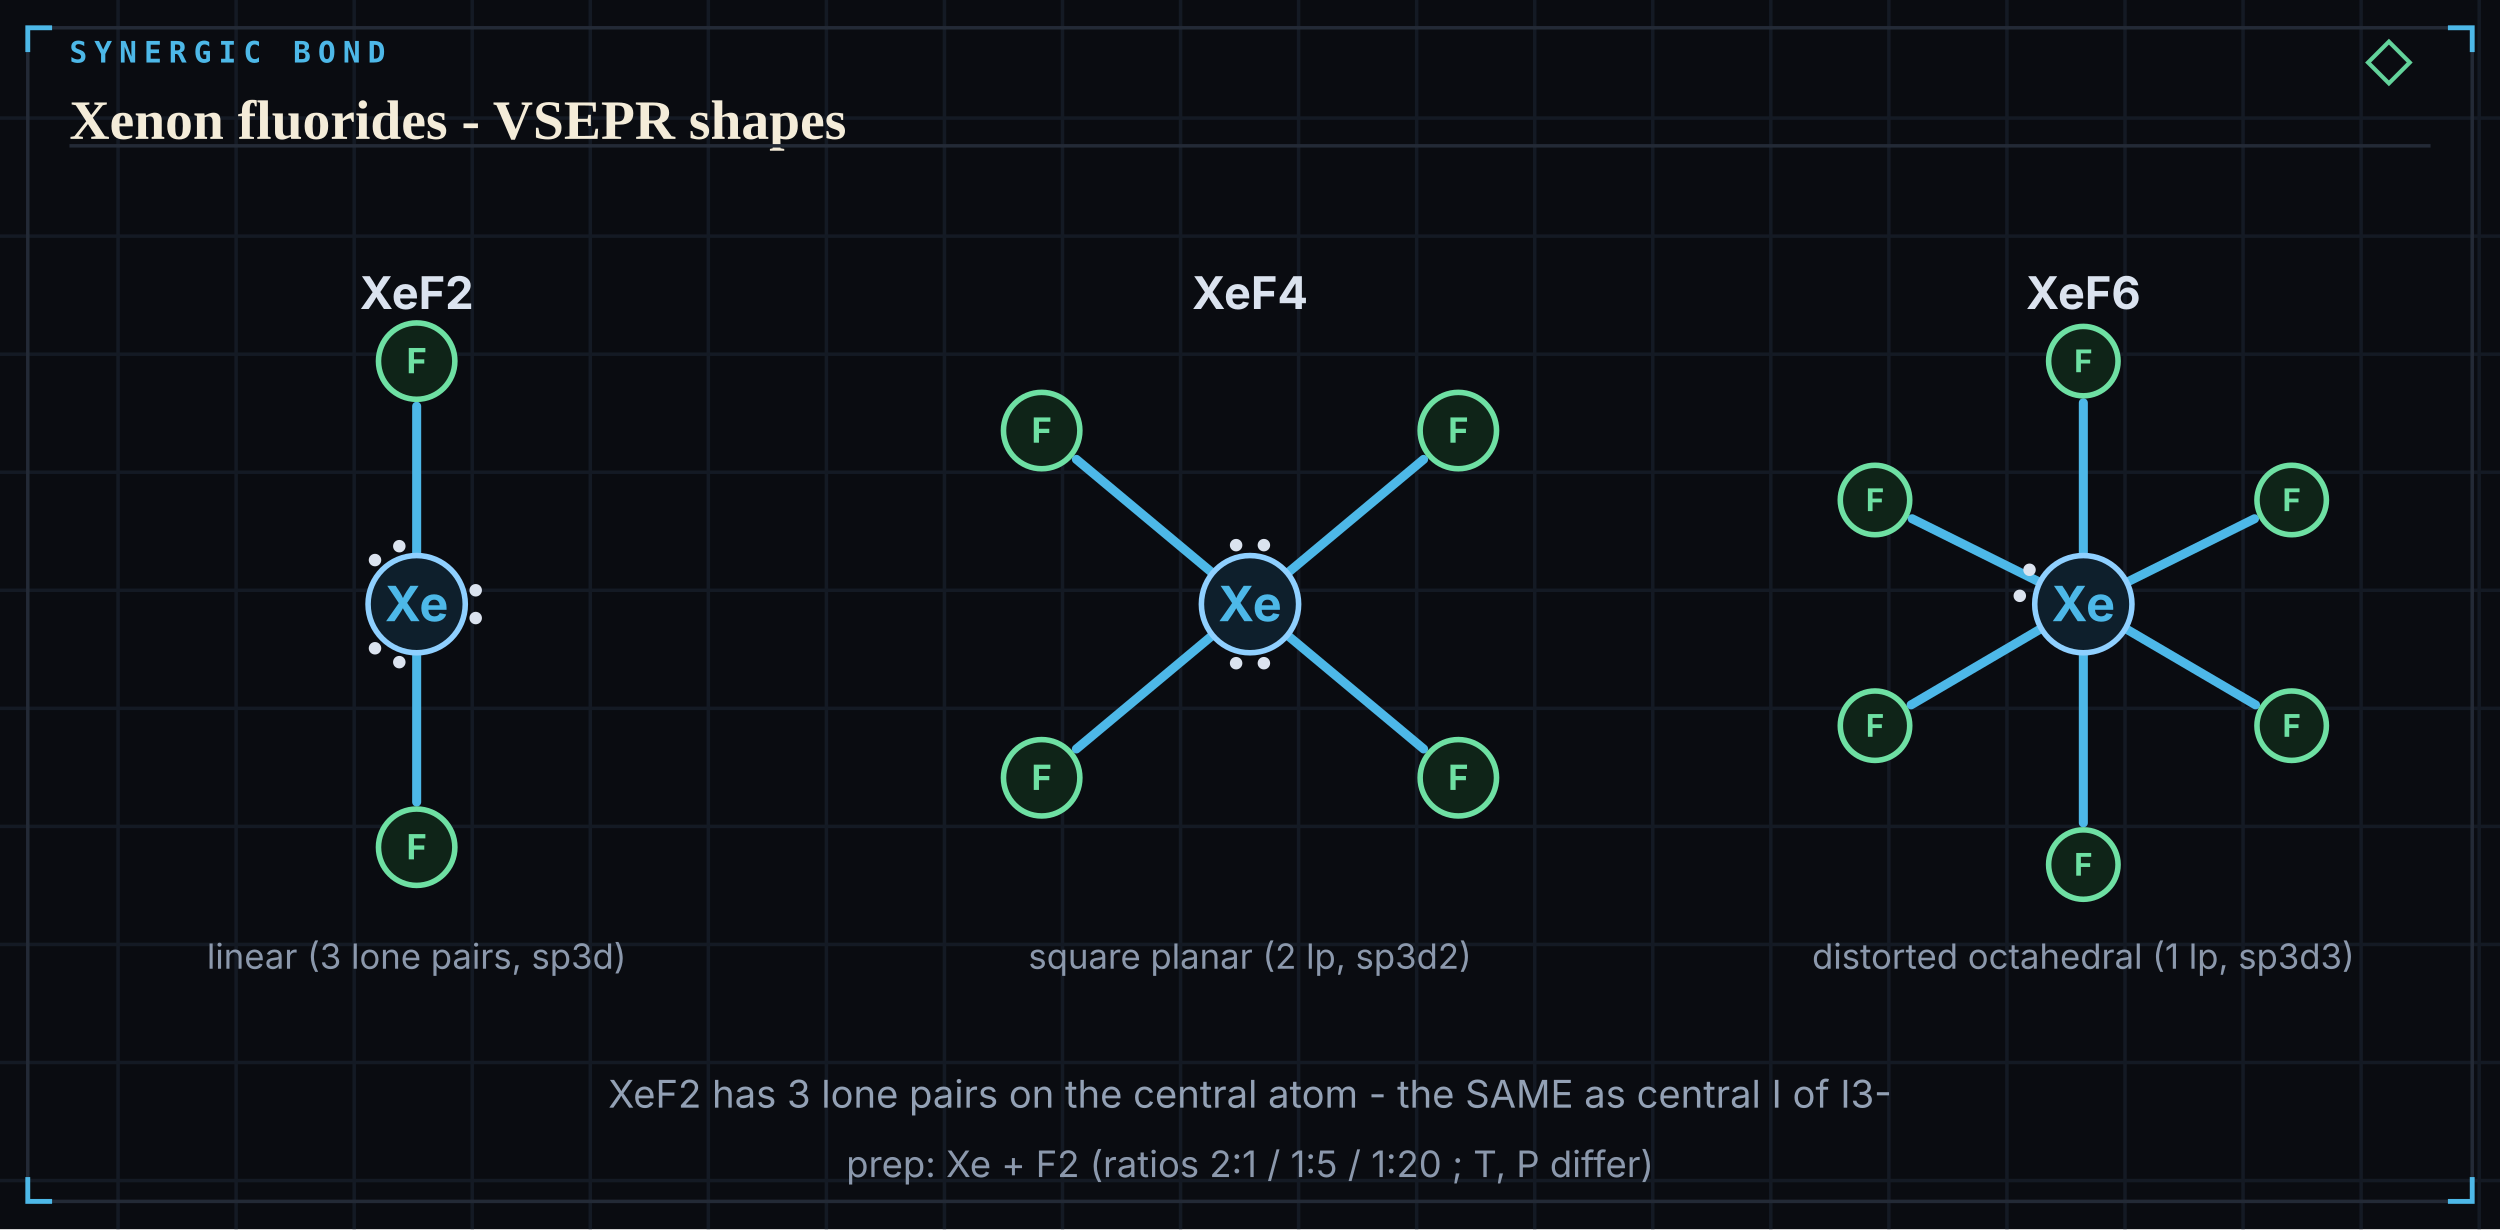
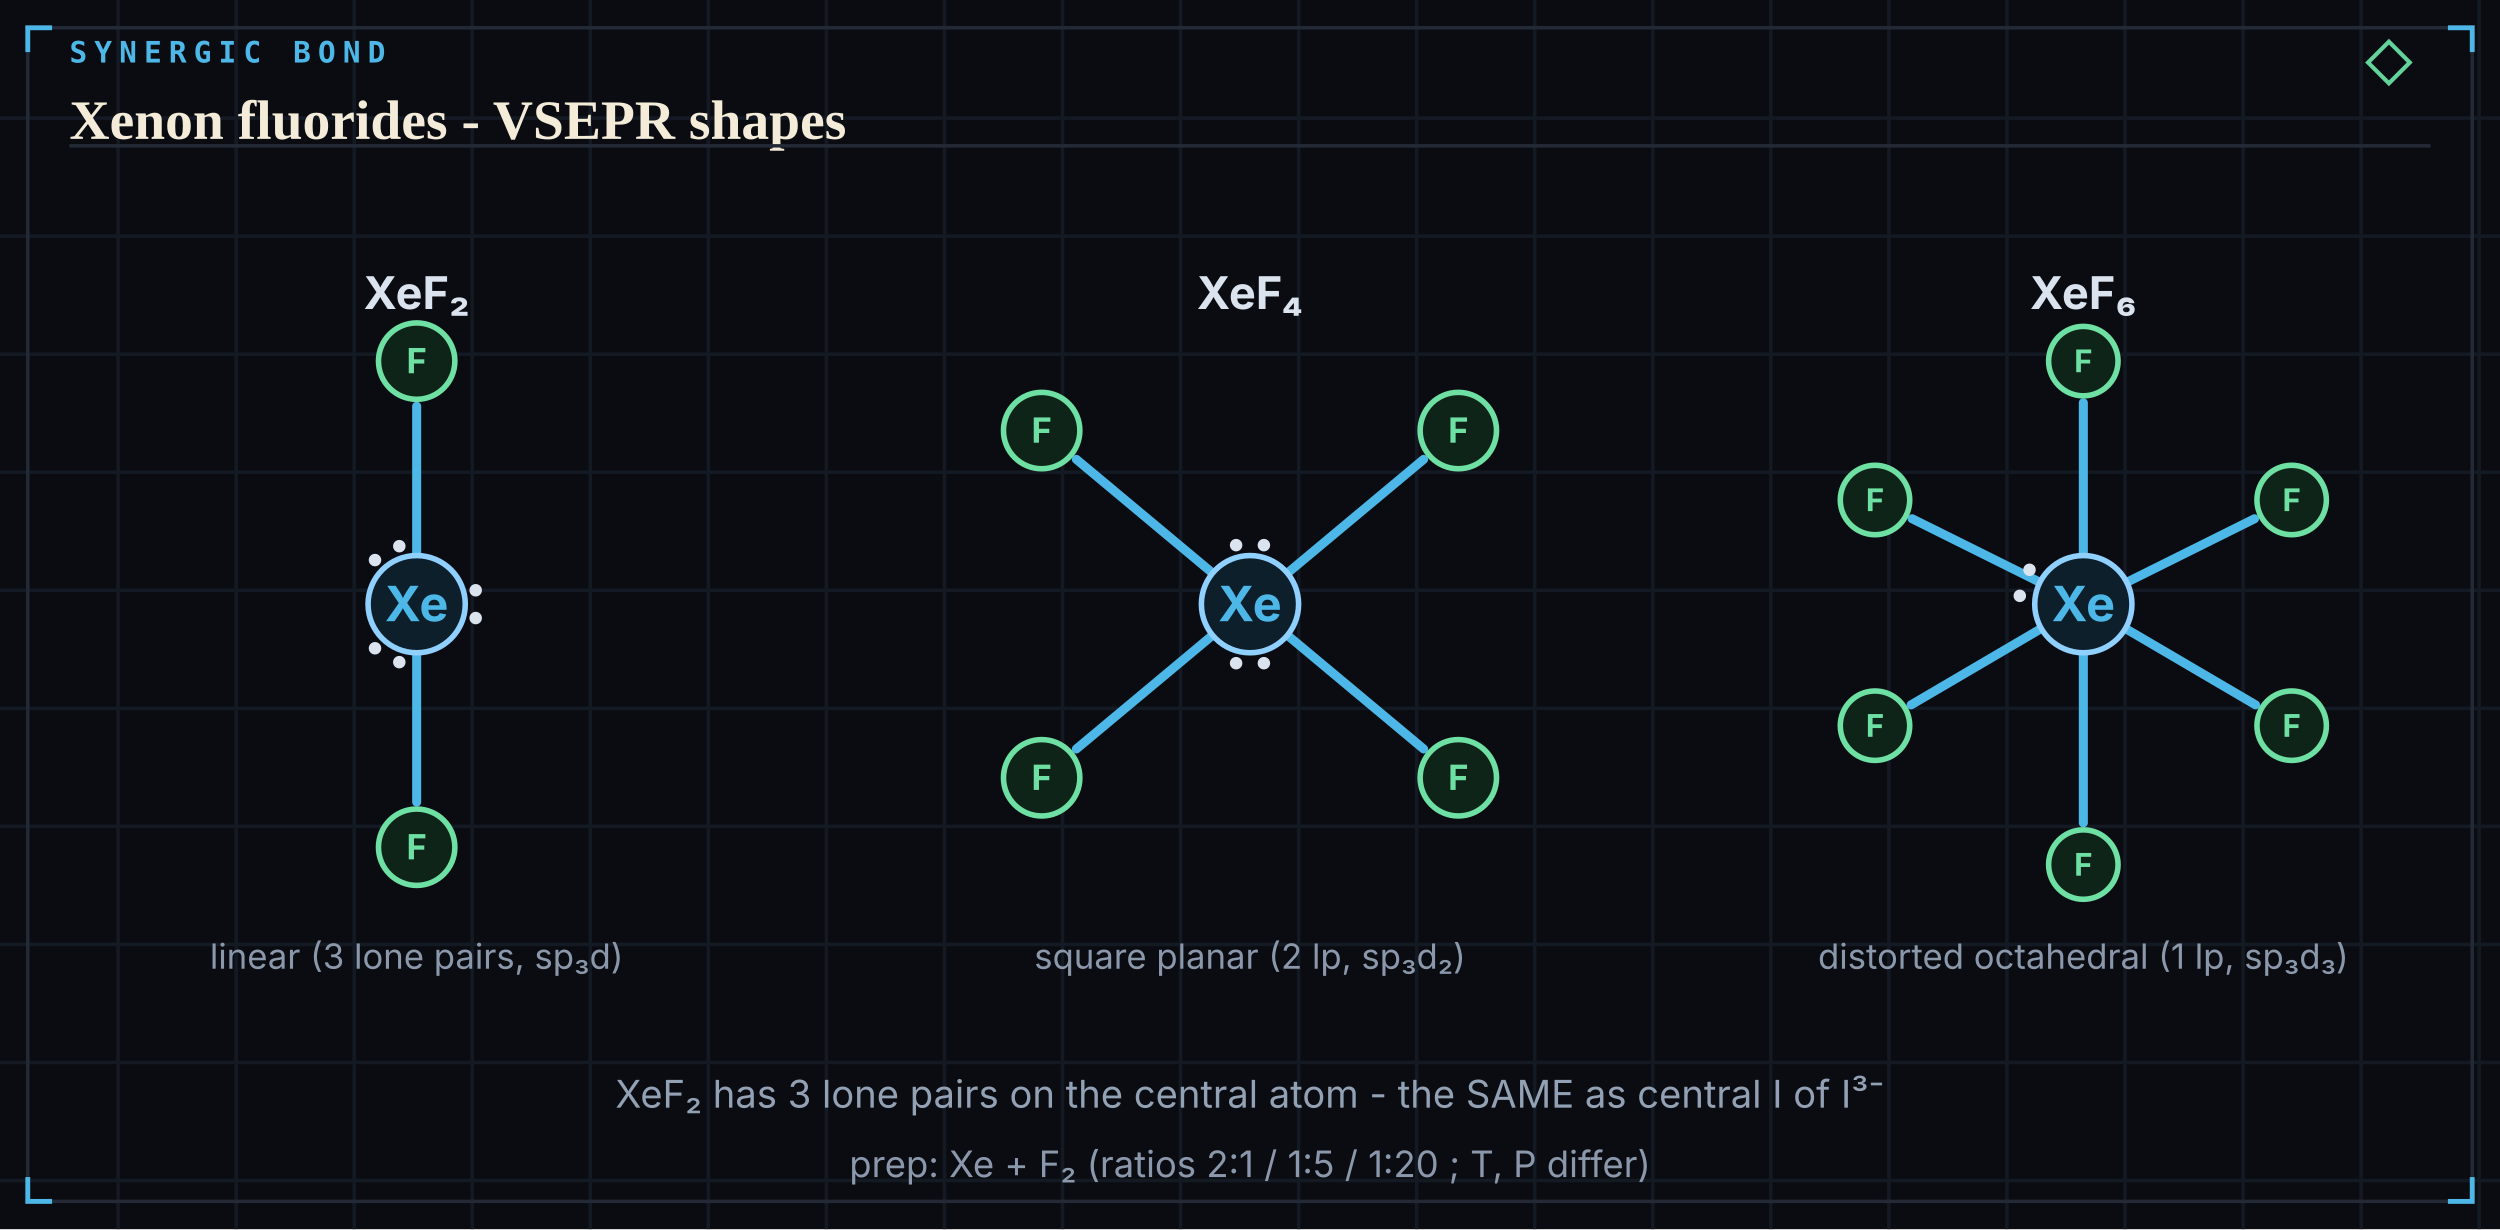
<svg xmlns="http://www.w3.org/2000/svg" width="720" height="354" viewBox="0 0 720 354" font-family="'Inter','Helvetica Neue',Arial,'DejaVu Sans',sans-serif">
  <rect width="720" height="354" fill="#0a0c11" />
  <g stroke="#141a24" stroke-width="1">
    <line x1="34" y1="0" x2="34" y2="354" />
    <line x1="68" y1="0" x2="68" y2="354" />
    <line x1="102" y1="0" x2="102" y2="354" />
    <line x1="136" y1="0" x2="136" y2="354" />
    <line x1="170" y1="0" x2="170" y2="354" />
    <line x1="204" y1="0" x2="204" y2="354" />
    <line x1="238" y1="0" x2="238" y2="354" />
    <line x1="272" y1="0" x2="272" y2="354" />
    <line x1="306" y1="0" x2="306" y2="354" />
    <line x1="340" y1="0" x2="340" y2="354" />
    <line x1="374" y1="0" x2="374" y2="354" />
    <line x1="408" y1="0" x2="408" y2="354" />
    <line x1="442" y1="0" x2="442" y2="354" />
    <line x1="476" y1="0" x2="476" y2="354" />
    <line x1="510" y1="0" x2="510" y2="354" />
    <line x1="544" y1="0" x2="544" y2="354" />
    <line x1="578" y1="0" x2="578" y2="354" />
    <line x1="612" y1="0" x2="612" y2="354" />
    <line x1="646" y1="0" x2="646" y2="354" />
    <line x1="680" y1="0" x2="680" y2="354" />
    <line x1="714" y1="0" x2="714" y2="354" />
    <line x1="0" y1="34" x2="720" y2="34" />
    <line x1="0" y1="68" x2="720" y2="68" />
    <line x1="0" y1="102" x2="720" y2="102" />
    <line x1="0" y1="136" x2="720" y2="136" />
    <line x1="0" y1="170" x2="720" y2="170" />
    <line x1="0" y1="204" x2="720" y2="204" />
    <line x1="0" y1="238" x2="720" y2="238" />
    <line x1="0" y1="272" x2="720" y2="272" />
    <line x1="0" y1="306" x2="720" y2="306" />
    <line x1="0" y1="340" x2="720" y2="340" />
  </g>
  <rect x="8" y="8" width="704" height="338" fill="none" stroke="#232a36" stroke-width="1" />
  <path d="M 8 15 L 8 8 L 15 8" stroke="#4db8e8" stroke-width="1.4" fill="none" />
  <path d="M 712 15 L 712 8 L 705 8" stroke="#4db8e8" stroke-width="1.4" fill="none" />
  <path d="M 8 339 L 8 346 L 15 346" stroke="#4db8e8" stroke-width="1.4" fill="none" />
  <path d="M 712 339 L 712 346 L 705 346" stroke="#4db8e8" stroke-width="1.4" fill="none" />
  <text x="20" y="18" font-size="8.5" font-weight="bold" fill="#4db8e8" text-anchor="start" font-family="'SF Mono','DejaVu Sans Mono',ui-monospace,Menlo,monospace" letter-spacing="0.24em">SYNERGIC BOND</text>
  <path d="M 688 12 l 6 6 l -6 6 l -6 -6 z" fill="none" stroke="#63d39b" stroke-width="1.2" />
  <text x="20" y="40" font-size="16" font-weight="bold" fill="#f4ecd9" text-anchor="start" font-family="'Georgia','Times New Roman',serif">Xenon fluorides  -  VSEPR shapes</text>
  <line x1="20" y1="42" x2="700" y2="42" stroke="#232a36" stroke-width="1" />
  <g transform="translate(0,34)">
-     <text x="120.0" y="55.0" font-size="13" font-weight="bold" fill="#dbe3ef" text-anchor="middle">XeF2</text>
+     <text x="120.0" y="55.0" font-size="13" font-weight="bold" fill="#dbe3ef" text-anchor="middle">XeF₂</text>
    <line x1="120.0" y1="127.0" x2="120.0" y2="83.0" stroke="#4db8e8" stroke-width="2.6" stroke-linecap="round" />
    <line x1="120.0" y1="153.0" x2="120.0" y2="197.0" stroke="#4db8e8" stroke-width="2.6" stroke-linecap="round" />
    <circle cx="120.0" cy="70.0" r="11" fill="#0f2418" stroke="#6ee0a3" stroke-width="1.6" />
    <text x="120.0" y="73.5" font-size="10" font-weight="bold" fill="#6ee0a3" text-anchor="middle">F</text>
    <circle cx="120.0" cy="210.0" r="11" fill="#0f2418" stroke="#6ee0a3" stroke-width="1.6" />
    <text x="120.0" y="213.5" font-size="10" font-weight="bold" fill="#6ee0a3" text-anchor="middle">F</text>
    <circle cx="120.0" cy="140.0" r="14" fill="#0e1f2c" stroke="#8fd0ff" stroke-width="1.6" />
    <text x="120.0" y="144.9" font-size="14" font-weight="bold" fill="#4db8e8" text-anchor="middle">Xe</text>
    <circle cx="137.0" cy="136.0" r="1.8" fill="#dbe3ef" />
    <circle cx="137.0" cy="144.0" r="1.8" fill="#dbe3ef" />
    <circle cx="115.0" cy="156.7" r="1.8" fill="#dbe3ef" />
    <circle cx="108.0" cy="152.7" r="1.8" fill="#dbe3ef" />
    <circle cx="108.0" cy="127.3" r="1.8" fill="#dbe3ef" />
    <circle cx="115.0" cy="123.3" r="1.8" fill="#dbe3ef" />
-     <text x="120.0" y="245.0" font-size="10" font-weight="normal" fill="#8b98ac" text-anchor="middle">linear  (3 lone pairs, sp3d)</text>
-     <text x="360.0" y="55.0" font-size="13" font-weight="bold" fill="#dbe3ef" text-anchor="middle">XeF4</text>
+     <text x="120.0" y="245.0" font-size="10" font-weight="normal" fill="#8b98ac" text-anchor="middle">linear  (3 lone pairs, sp₃d)</text>
+     <text x="360.0" y="55.0" font-size="13" font-weight="bold" fill="#dbe3ef" text-anchor="middle">XeF₄</text>
    <line x1="350.0" y1="131.7" x2="310.0" y2="98.3" stroke="#4db8e8" stroke-width="2.6" stroke-linecap="round" />
    <circle cx="300.0" cy="90.0" r="11" fill="#0f2418" stroke="#6ee0a3" stroke-width="1.6" />
    <text x="300.0" y="93.5" font-size="10" font-weight="bold" fill="#6ee0a3" text-anchor="middle">F</text>
    <line x1="370.0" y1="131.7" x2="410.0" y2="98.3" stroke="#4db8e8" stroke-width="2.6" stroke-linecap="round" />
    <circle cx="420.0" cy="90.0" r="11" fill="#0f2418" stroke="#6ee0a3" stroke-width="1.6" />
    <text x="420.0" y="93.5" font-size="10" font-weight="bold" fill="#6ee0a3" text-anchor="middle">F</text>
    <line x1="350.0" y1="148.3" x2="310.0" y2="181.7" stroke="#4db8e8" stroke-width="2.6" stroke-linecap="round" />
    <circle cx="300.0" cy="190.0" r="11" fill="#0f2418" stroke="#6ee0a3" stroke-width="1.6" />
    <text x="300.0" y="193.5" font-size="10" font-weight="bold" fill="#6ee0a3" text-anchor="middle">F</text>
    <line x1="370.0" y1="148.3" x2="410.0" y2="181.7" stroke="#4db8e8" stroke-width="2.6" stroke-linecap="round" />
    <circle cx="420.0" cy="190.0" r="11" fill="#0f2418" stroke="#6ee0a3" stroke-width="1.6" />
    <text x="420.0" y="193.5" font-size="10" font-weight="bold" fill="#6ee0a3" text-anchor="middle">F</text>
    <circle cx="360.0" cy="140.0" r="14" fill="#0e1f2c" stroke="#8fd0ff" stroke-width="1.6" />
    <text x="360.0" y="144.9" font-size="14" font-weight="bold" fill="#4db8e8" text-anchor="middle">Xe</text>
    <circle cx="364.0" cy="157.0" r="1.8" fill="#dbe3ef" />
    <circle cx="356.0" cy="157.0" r="1.8" fill="#dbe3ef" />
    <circle cx="356.0" cy="123.0" r="1.8" fill="#dbe3ef" />
    <circle cx="364.0" cy="123.0" r="1.8" fill="#dbe3ef" />
-     <text x="360.0" y="245.0" font-size="10" font-weight="normal" fill="#8b98ac" text-anchor="middle">square planar  (2 lp, sp3d2)</text>
-     <text x="600.0" y="55.0" font-size="13" font-weight="bold" fill="#dbe3ef" text-anchor="middle">XeF6</text>
+     <text x="360.0" y="245.0" font-size="10" font-weight="normal" fill="#8b98ac" text-anchor="middle">square planar  (2 lp, sp₃d₂)</text>
+     <text x="600.0" y="55.0" font-size="13" font-weight="bold" fill="#dbe3ef" text-anchor="middle">XeF₆</text>
    <line x1="600.0" y1="128.0" x2="600.0" y2="82.0" stroke="#4db8e8" stroke-width="2.6" stroke-linecap="round" />
    <circle cx="600.0" cy="70.0" r="10" fill="#0f2418" stroke="#6ee0a3" stroke-width="1.6" />
    <text x="600.0" y="73.2" font-size="9" font-weight="bold" fill="#6ee0a3" text-anchor="middle">F</text>
    <line x1="589.3" y1="134.6" x2="550.7" y2="115.4" stroke="#4db8e8" stroke-width="2.6" stroke-linecap="round" />
    <circle cx="540.0" cy="110.0" r="10" fill="#0f2418" stroke="#6ee0a3" stroke-width="1.6" />
    <text x="540.0" y="113.2" font-size="9" font-weight="bold" fill="#6ee0a3" text-anchor="middle">F</text>
    <line x1="610.7" y1="134.6" x2="649.3" y2="115.4" stroke="#4db8e8" stroke-width="2.6" stroke-linecap="round" />
    <circle cx="660.0" cy="110.0" r="10" fill="#0f2418" stroke="#6ee0a3" stroke-width="1.6" />
    <text x="660.0" y="113.2" font-size="9" font-weight="bold" fill="#6ee0a3" text-anchor="middle">F</text>
    <line x1="589.6" y1="146.0" x2="550.4" y2="169.0" stroke="#4db8e8" stroke-width="2.6" stroke-linecap="round" />
    <circle cx="540.0" cy="175.0" r="10" fill="#0f2418" stroke="#6ee0a3" stroke-width="1.6" />
    <text x="540.0" y="178.2" font-size="9" font-weight="bold" fill="#6ee0a3" text-anchor="middle">F</text>
    <line x1="610.4" y1="146.0" x2="649.6" y2="169.0" stroke="#4db8e8" stroke-width="2.6" stroke-linecap="round" />
    <circle cx="660.0" cy="175.0" r="10" fill="#0f2418" stroke="#6ee0a3" stroke-width="1.6" />
    <text x="660.0" y="178.2" font-size="9" font-weight="bold" fill="#6ee0a3" text-anchor="middle">F</text>
    <line x1="600.0" y1="152.0" x2="600.0" y2="203.0" stroke="#4db8e8" stroke-width="2.6" stroke-linecap="round" />
    <circle cx="600.0" cy="215.0" r="10" fill="#0f2418" stroke="#6ee0a3" stroke-width="1.6" />
    <text x="600.0" y="218.2" font-size="9" font-weight="bold" fill="#6ee0a3" text-anchor="middle">F</text>
    <circle cx="600.0" cy="140.0" r="14" fill="#0e1f2c" stroke="#8fd0ff" stroke-width="1.6" />
    <text x="600.0" y="144.9" font-size="14" font-weight="bold" fill="#4db8e8" text-anchor="middle">Xe</text>
    <circle cx="581.7" cy="137.6" r="1.8" fill="#dbe3ef" />
    <circle cx="584.5" cy="130.1" r="1.8" fill="#dbe3ef" />
-     <text x="600.0" y="245.0" font-size="10" font-weight="normal" fill="#8b98ac" text-anchor="middle">distorted octahedral  (1 lp, sp3d3)</text>
-     <text x="360.0" y="285.0" font-size="11" font-weight="normal" fill="#93a1b5" text-anchor="middle">XeF2 has 3 lone pairs on the central atom  -  the SAME as central I of I3-</text>
-     <text x="360.0" y="305.0" font-size="10.5" font-weight="normal" fill="#8b98ac" text-anchor="middle">prep:  Xe + F2 (ratios 2:1 / 1:5 / 1:20 ;  T, P differ)</text>
+     <text x="600.0" y="245.0" font-size="10" font-weight="normal" fill="#8b98ac" text-anchor="middle">distorted octahedral  (1 lp, sp₃d₃)</text>
+     <text x="360.0" y="285.0" font-size="11" font-weight="normal" fill="#93a1b5" text-anchor="middle">XeF₂ has 3 lone pairs on the central atom  -  the SAME as central I of I³⁻</text>
+     <text x="360.0" y="305.0" font-size="10.5" font-weight="normal" fill="#8b98ac" text-anchor="middle">prep:  Xe + F₂ (ratios 2:1 / 1:5 / 1:20 ;  T, P differ)</text>
  </g>
</svg>
